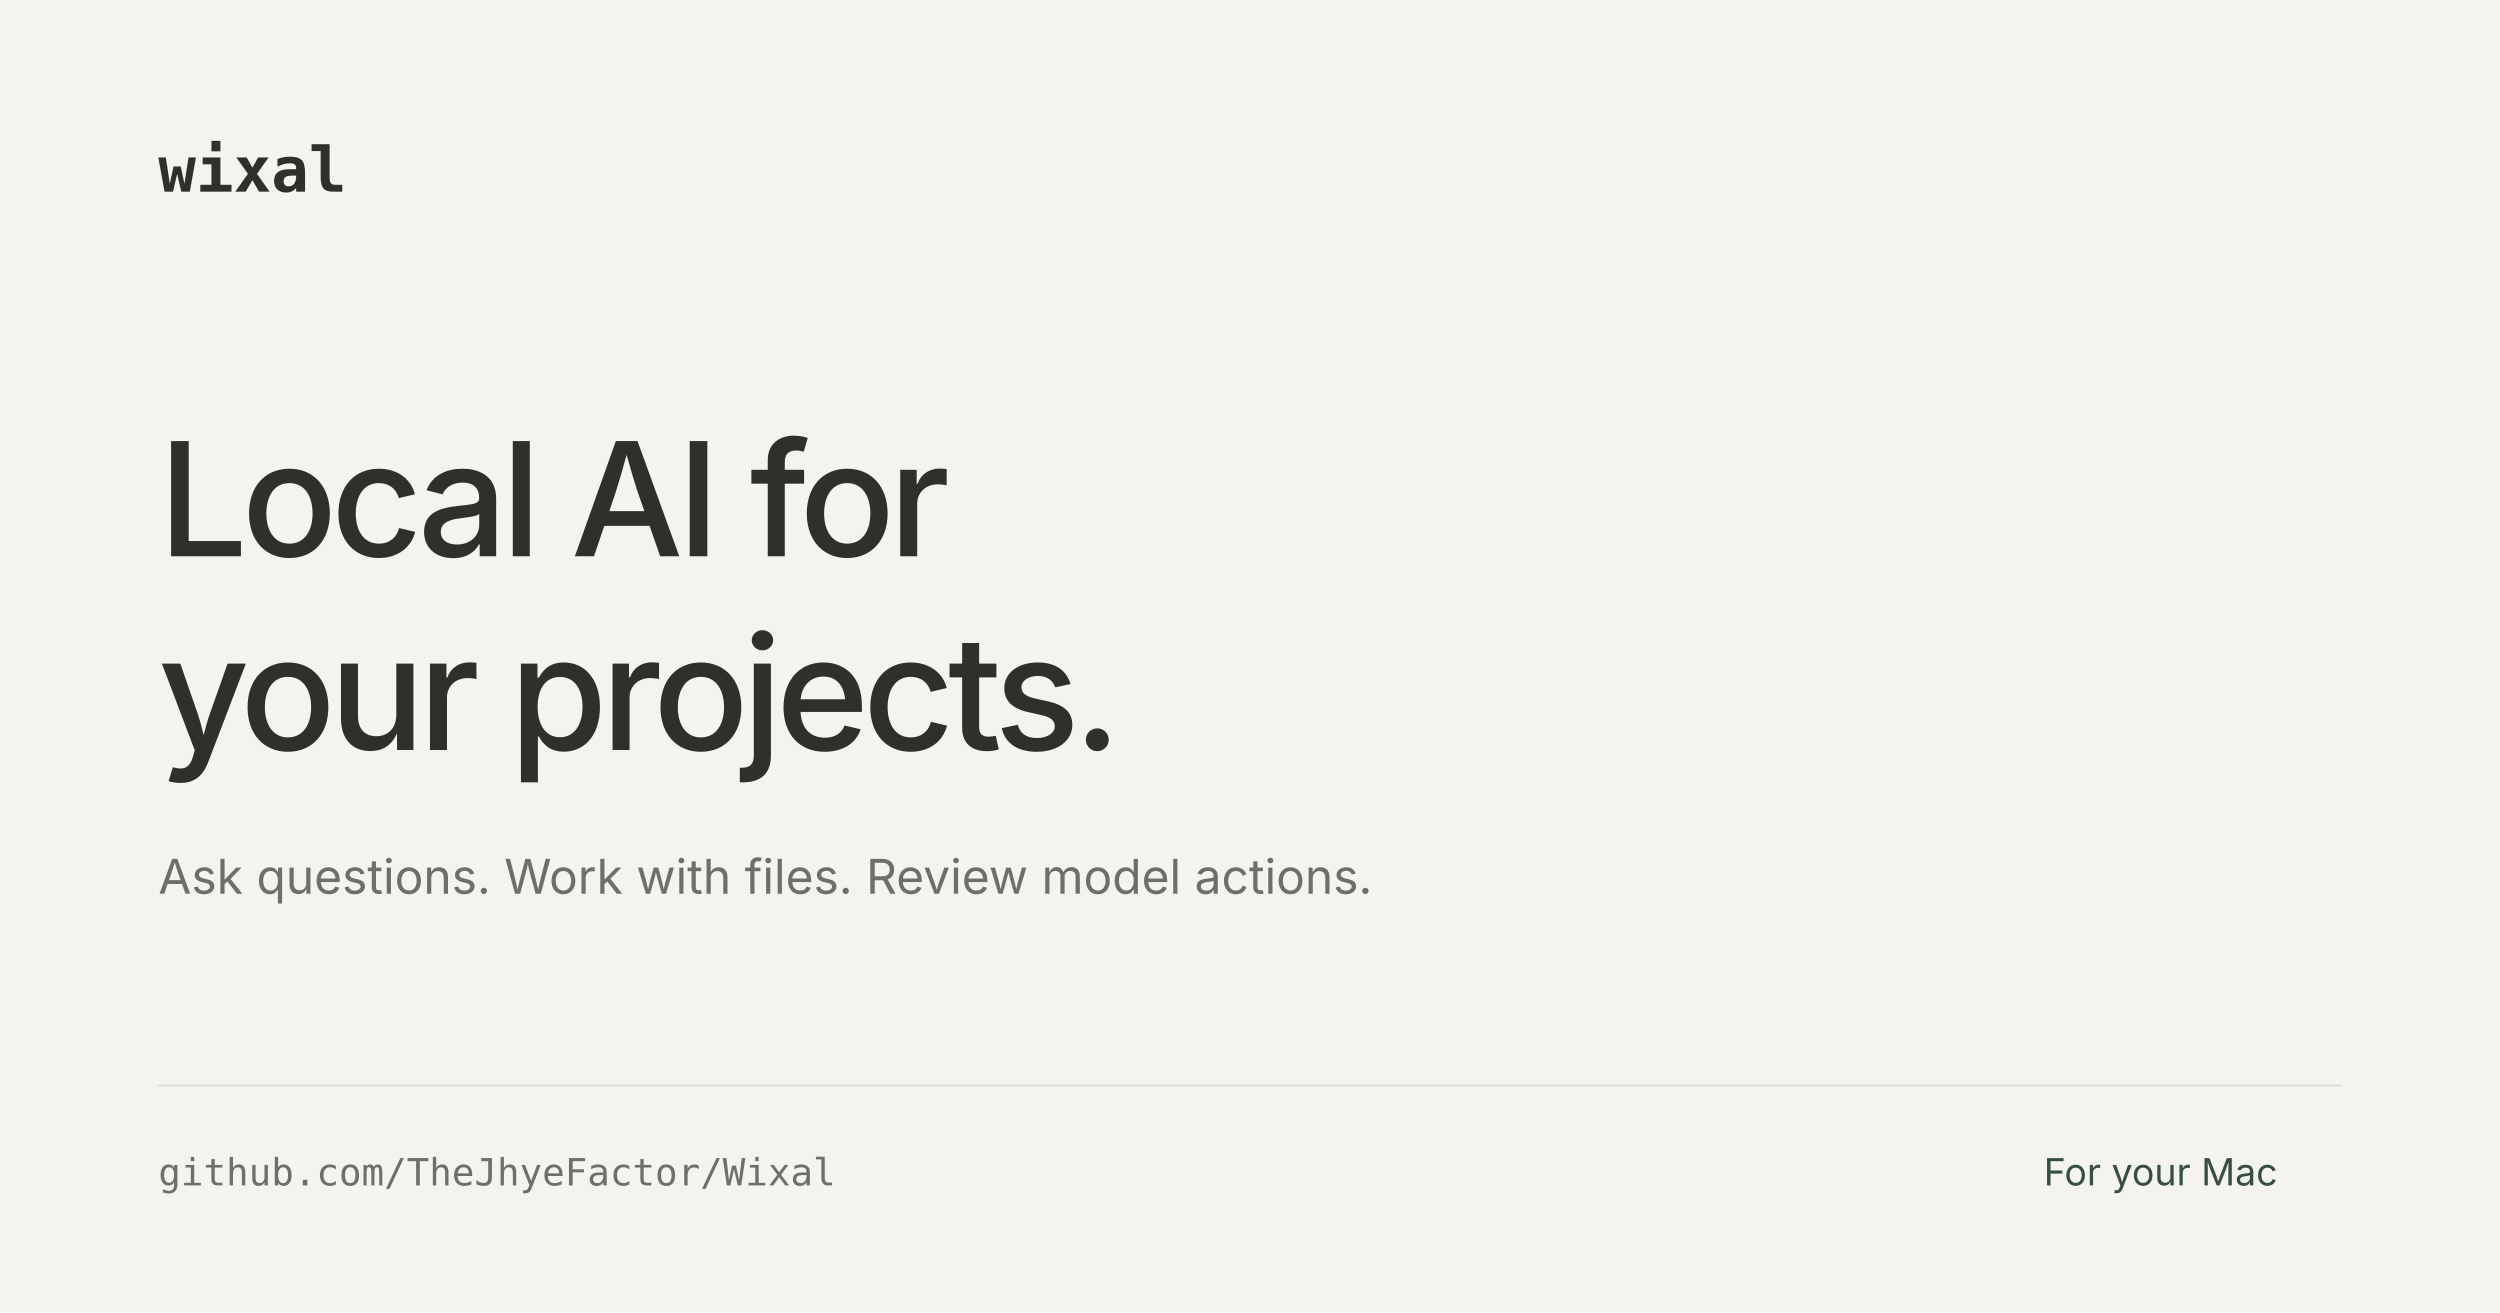
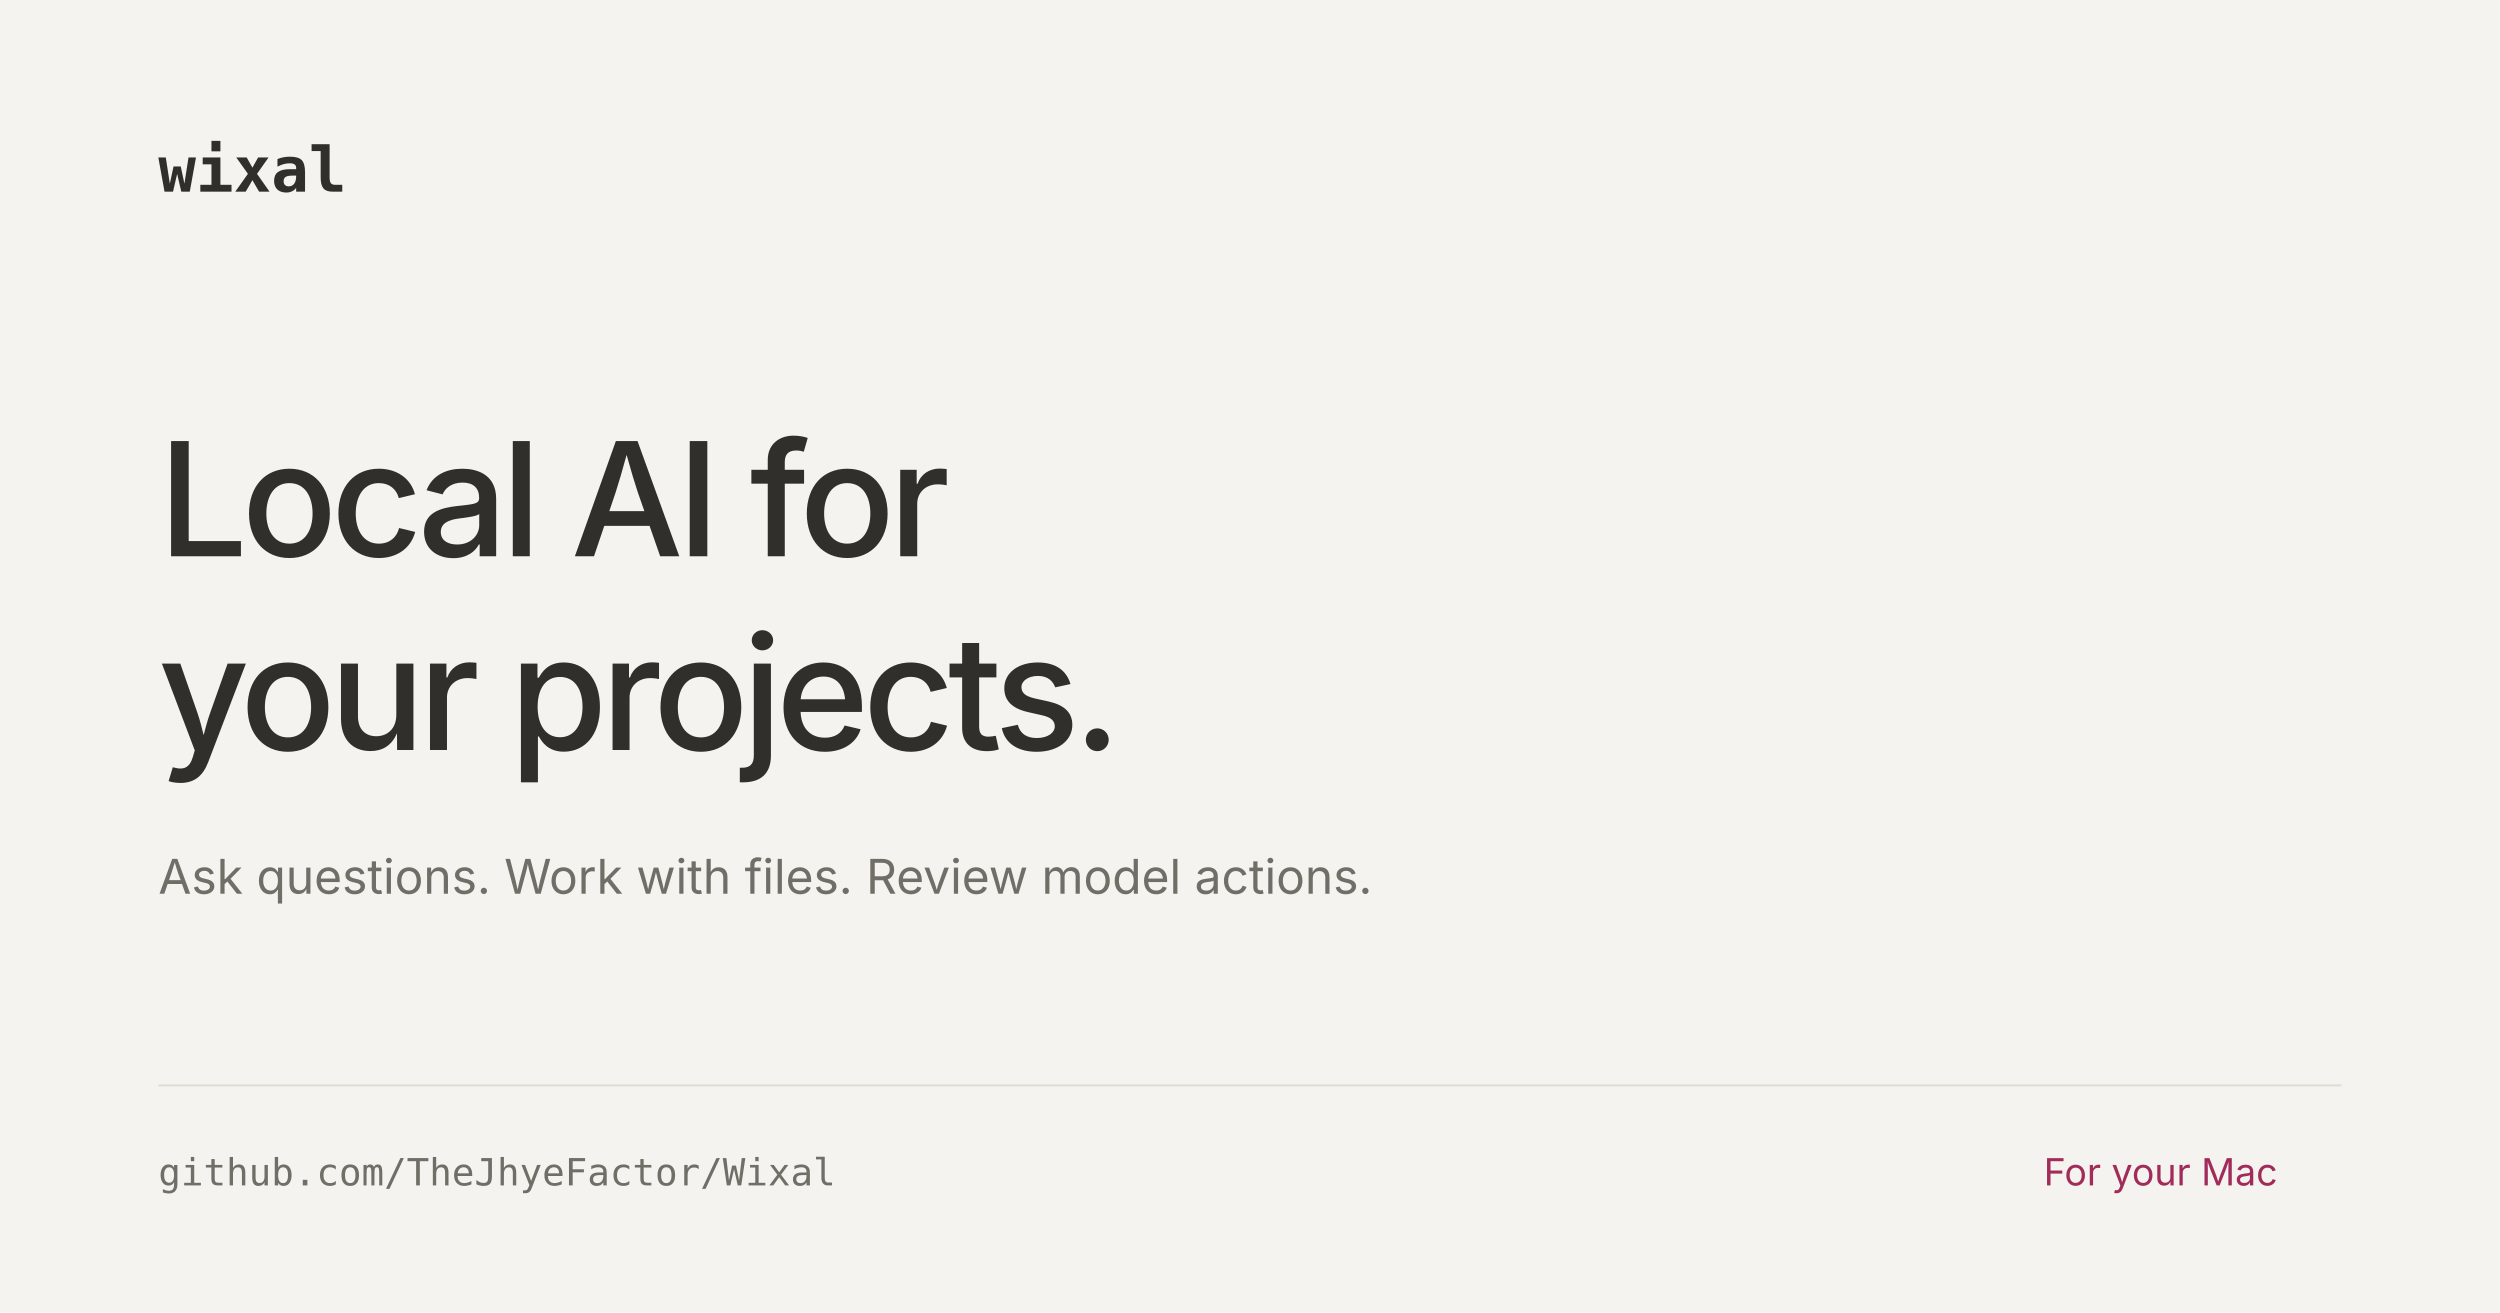
<svg xmlns="http://www.w3.org/2000/svg" width="1200" height="630" viewBox="0 0 1200 630">
  <rect width="1200" height="630" fill="#f4f3ef" />
  <text x="76" y="92" font-family="monospace" font-size="30" font-weight="600" fill="#302f2b">wixal</text>
  <text x="76" y="267" font-family="-apple-system,BlinkMacSystemFont,sans-serif" font-size="76" font-weight="500" letter-spacing="-3" fill="#302f2b">Local AI for</text>
  <text x="76" y="360" font-family="-apple-system,BlinkMacSystemFont,sans-serif" font-size="76" font-weight="500" letter-spacing="-3" fill="#302f2b">your projects.</text>
  <text x="76" y="429" font-family="-apple-system,BlinkMacSystemFont,sans-serif" font-size="23" fill="#706f67">Ask questions. Work with files. Review model actions.</text>
  <line x1="76" y1="521" x2="1124" y2="521" stroke="#deddd5" />
  <text x="76" y="569" font-family="monospace" font-size="18" fill="#706f67">github.com/TheJhyeFactor/Wixal</text>
-   <text x="981" y="569" font-family="-apple-system,BlinkMacSystemFont,sans-serif" font-size="18" fill="#374e40">For your Mac</text>
+   <text x="981" y="569" font-family="-apple-system,BlinkMacSystemFont,sans-serif" font-size="18" fill="#a12b59">For your Mac</text>
</svg>
